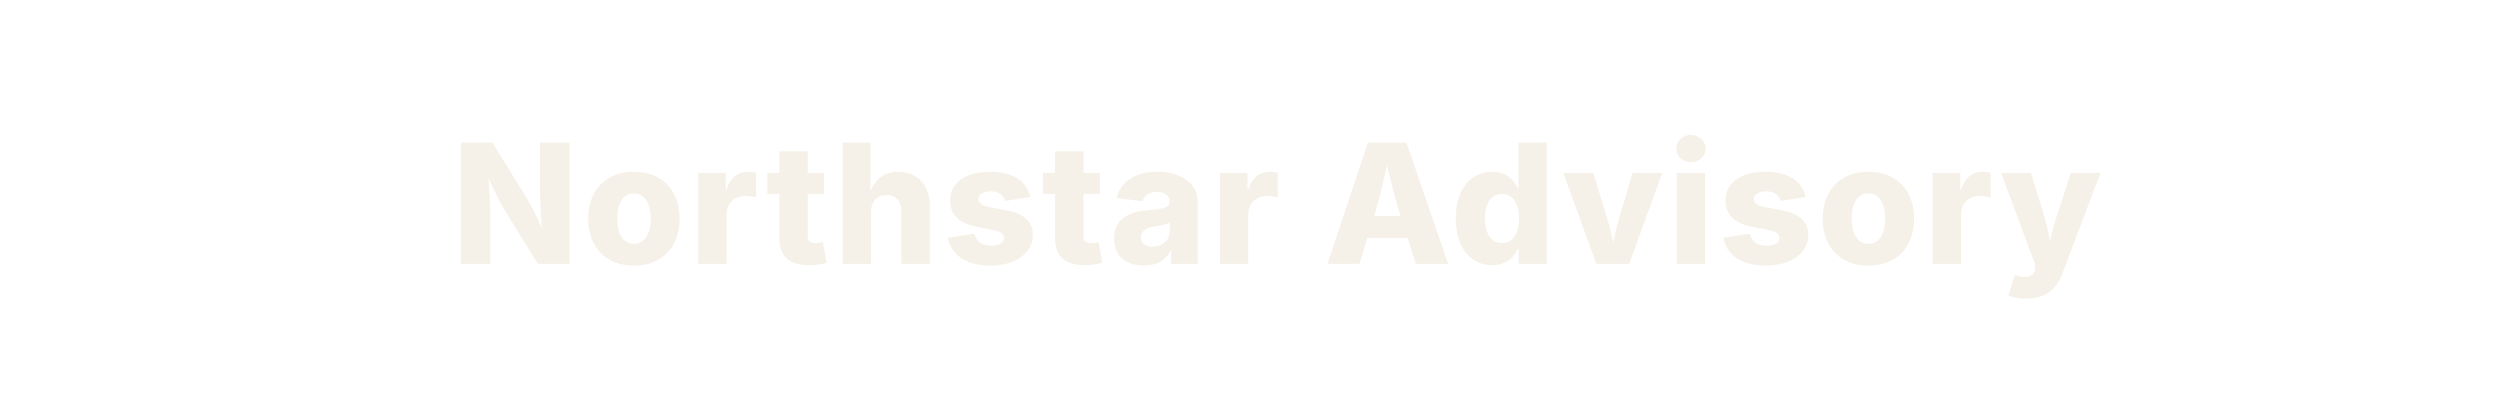
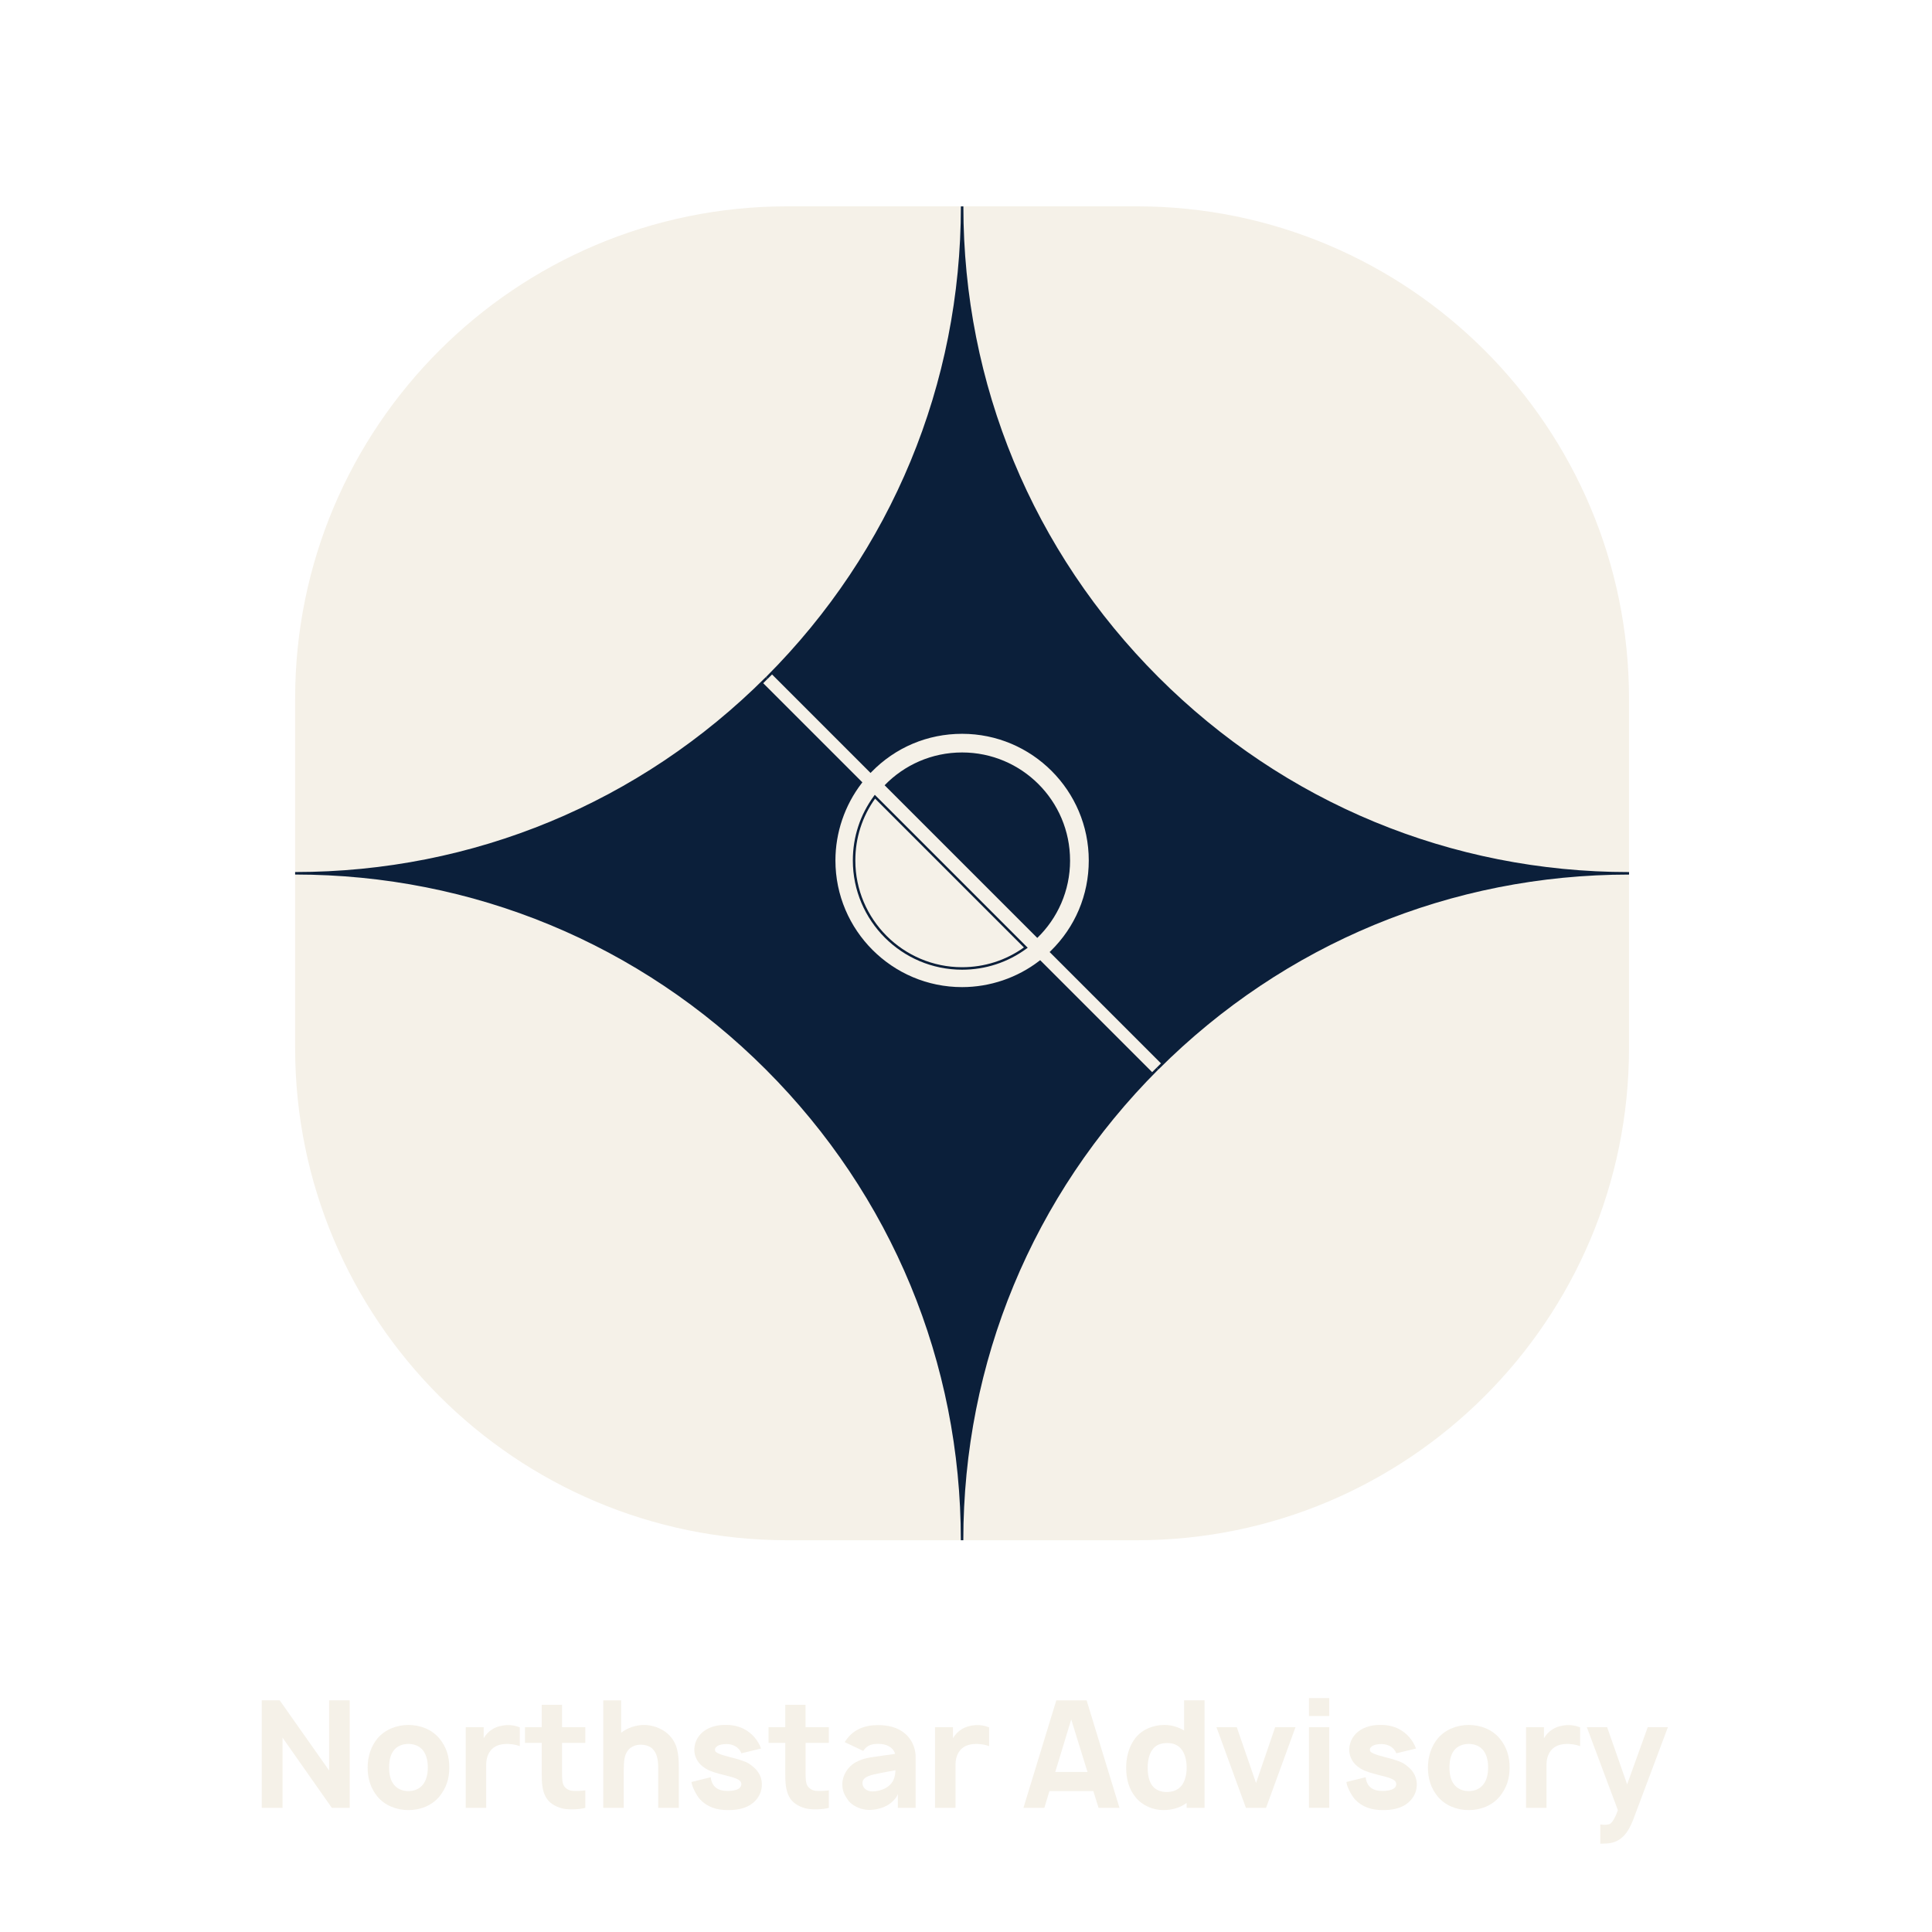
- <svg xmlns="http://www.w3.org/2000/svg" viewBox="0 0 720 120" width="720" height="120">
-   <g transform="translate(20, 20) scale(0.12, 0.12)">
-     <g transform="translate(-622, 878) scale(1, -1)">
- 
+ <svg xmlns="http://www.w3.org/2000/svg" id="Logo" width="967.75" height="967.75" viewBox="0 0 967.75 967.75">
+   <g>
+     <rect x="147.83" y="103.35" width="668.15" height="668.17" rx="246.6" ry="246.6" fill="#f5f1e8" />
+     <g>
+       <g>
+         <path d="M579.76,535.29l2.65-2.64-55.77-55.77c12.36-12.03,19.35-28.51,19.35-45.87,0-35.33-28.74-64.08-64.08-64.08-17.39,0-33.86,7-45.87,19.35l-49.34-49.34-2.65,2.65c60.46-60.46,97.85-143.98,97.85-236.23,0,184.51,149.57,334.08,334.07,334.08-92.25,0-175.76,37.39-236.22,97.85Z" fill="#0b1f3a" />
+         <path d="M580.21,535.73l-.88-.88h0s.06-.07.1-.1l2.1-2.1-55.77-55.77.45-.44c12.35-12.03,19.16-28.16,19.16-45.42,0-34.99-28.47-63.45-63.45-63.45-17.27,0-33.4,6.8-45.42,19.16l-.44.45-49.34-49.34-2.09,2.09s-.07.07-.11.11l-.88-.88.11-.11c62.91-62.97,97.56-146.66,97.56-235.68h1.25c0,89.07,34.69,172.81,97.67,235.79,62.98,62.98,146.72,97.67,235.78,97.67v1.25c-89.01,0-172.7,34.65-235.67,97.56l-.1.1ZM527.53,476.88l54.9,54.9c57.9-56.45,132.7-89.49,212.88-94.34-81.62-4.94-157.67-39.09-215.99-97.41-58.32-58.32-92.47-134.37-97.41-216-4.85,80.19-37.89,154.98-94.34,212.89l48.47,48.47c12.21-12.31,28.47-19.08,45.87-19.08,35.68,0,64.7,29.02,64.7,64.7,0,17.39-6.77,33.66-19.08,45.87Z" fill="#0b1f3a" />
+       </g>
+       <g>
+         <path d="M579.76,535.29c-60.46,60.46-97.85,143.98-97.85,236.23,0-184.51-149.57-334.08-334.08-334.08,92.25,0,175.77-37.39,236.23-97.85l-2.65,2.65,49.71,49.71c-8.59,11.15-13.29,24.9-13.29,39.07,0,35.33,28.74,64.08,64.08,64.08,14.15,0,27.92-4.7,39.07-13.29l56.14,56.14,2.65-2.65Z" fill="#0b1f3a" />
+         <path d="M482.54,771.52h-1.25c0-89.07-34.69-172.81-97.67-235.79-62.98-62.98-146.72-97.67-235.79-97.67v-1.25c89.07,0,172.81-34.69,235.79-97.67l.88.88-2.2,2.2,49.66,49.66-.33.44c-8.49,11.02-13.16,24.76-13.16,38.68,0,34.99,28.47,63.45,63.45,63.45,13.93,0,27.67-4.67,38.68-13.16l.43-.33,56.09,56.09,2.2-2.2.88.88c-62.98,62.98-97.67,146.72-97.67,235.79ZM168.51,437.44c81.63,4.94,157.67,39.09,216,97.41,58.32,58.32,92.47,134.37,97.41,216,4.85-80.18,37.89-154.98,94.34-212.89l-55.33-55.33c-11.16,8.44-24.99,13.09-39.01,13.09-35.68,0-64.7-29.02-64.7-64.7,0-14.02,4.64-27.85,13.09-39.01l-48.9-48.9c-57.9,56.45-132.7,89.49-212.89,94.34Z" fill="#0b1f3a" />
+       </g>
+       <path d="M536.01,431.01c0,15.22-6.29,28.98-16.43,38.8l-76.47-76.47c9.81-10.13,23.58-16.43,38.8-16.43,29.87,0,54.09,24.21,54.09,54.09Z" fill="#0b1f3a" />
+       <path d="M481.91,485.73c-30.17,0-54.72-24.55-54.72-54.72,0-11.74,3.65-22.9,10.57-32.3l.43-.58,76.6,76.6-.59.43c-9.41,6.91-20.57,10.57-32.3,10.57ZM438.34,400.04c-6.48,9.05-9.9,19.75-9.9,30.97,0,29.48,23.99,53.47,53.47,53.47,11.21,0,21.9-3.42,30.97-9.9l-74.54-74.54Z" fill="#0b1f3a" />
    </g>
  </g>
-   <text x="130" y="76" font-family="'Manrope', -apple-system, sans-serif" font-size="48" font-weight="800" letter-spacing="0.02em" fill="#F5F1E8">Northstar Advisory</text>
+   <g>
+     <path d="M164.86,886.86v-35.16h10.32v53.85h-8.98l-24.68-35.16v35.16h-10.4v-53.85h8.98l24.76,35.16Z" fill="#f5f1e8" />
+     <path d="M189.09,899.95c-3.44-4.19-4.94-9.05-4.94-14.59s1.72-10.7,4.94-14.59c3.74-4.41,9.57-6.73,15.48-6.73s11.74,2.24,15.48,6.73c3.59,4.26,5.01,9.13,5.01,14.59,0,5.76-1.57,10.32-5.01,14.59-3.81,4.49-9.42,6.73-15.48,6.73s-11.74-2.32-15.48-6.73ZM214.29,885.36c0-3.07-.6-6.21-2.32-8.45-1.65-2.24-4.41-3.37-7.41-3.37s-5.76,1.12-7.41,3.37c-1.72,2.24-2.24,5.39-2.24,8.45s.52,6.13,2.24,8.38c1.65,2.24,4.41,3.44,7.41,3.44s5.76-1.2,7.41-3.44c1.72-2.24,2.32-5.31,2.32-8.38Z" fill="#f5f1e8" />
+     <path d="M260.37,865.24v9.42c-2.09-.82-4.86-1.27-7.78-1.05-2.92.22-5.01,1.27-6.43,2.77-1.8,1.94-2.62,4.64-2.62,7.63v21.54h-10.25v-40.39h8.98v5.54c1.05-1.8,2.47-3.37,4.34-4.49,2.17-1.35,4.64-1.94,7.03-2.09,2.17-.15,4.49.22,6.73,1.12Z" fill="#f5f1e8" />
+     <path d="M281.53,873.02v14.66c0,3.14.07,5.46.97,6.88.9,1.42,2.54,2.32,4.11,2.47,1.94.15,4.41.07,6.58-.22v8.75c-3.22.9-8.83,1.05-11.82.22-3.67-1.05-6.51-2.84-8.08-5.83-1.72-3.22-1.94-7.11-1.94-11.52v-15.41h-8.38v-7.85h8.38v-11.22h10.17v11.22h11.67v7.85h-11.67Z" fill="#f5f1e8" />
+     <path d="M340.02,885.36v20.2h-10.32v-20.2c0-3.67-.6-7.11-2.69-9.2-1.42-1.5-3.59-2.24-6.36-2.24-1.87.07-3.44.6-4.79,1.57-1.5,1.12-2.54,2.92-2.99,5.16-.37,1.79-.45,4.56-.45,7.33v17.58h-10.25v-53.85h8.98v16.23c3.22-2.54,7.26-3.74,10.92-3.89,4.49-.15,9.28,1.57,12.49,4.49,4.79,4.41,5.46,9.8,5.46,16.83Z" fill="#f5f1e8" />
+     <path d="M371.36,878.25c-.45-1.42-1.8-2.92-3.14-3.59-1.2-.67-2.69-1.05-4.34-1.05-1.8,0-3.37.3-4.41.9-1.12.75-1.35,1.42-1.35,1.87,0,.37.15.67.22.9.6.75,2.24,1.42,4.26,2.02,2.02.6,4.34,1.2,6.36,1.72,3.37,1.05,5.31,1.5,7.93,3.67,3.29,2.54,5.01,5.98,4.71,10.1-.3,3.81-2.39,7.11-5.76,9.27-3.22,2.02-7.11,2.62-11.22,2.62-5.54,0-10.25-1.42-13.99-5.39-1.87-2.09-4.11-6.58-4.26-8.68l9.65-2.39c0,1.2.75,3.44,1.87,4.56,1.8,1.94,4.26,2.32,6.73,2.32,1.87,0,4.49-.37,5.68-1.35.75-.67.9-1.12,1.05-1.87,0-.75-.15-1.27-.67-1.8-.97-.97-2.84-1.57-4.19-1.94-2.17-.6-4.26-1.12-6.51-1.72-3.67-.97-5.91-1.94-8-3.59-2.77-2.09-4.19-5.39-4.19-8.23,0-5.09,3.14-9.12,7.41-11,3.14-1.35,6.06-1.65,8.83-1.57,2.77,0,5.83.6,8.6,2.02,3.96,2.02,7.03,5.54,8.6,9.8l-9.87,2.39Z" fill="#f5f1e8" />
+     <path d="M403.52,873.02v14.66c0,3.14.07,5.46.97,6.88.9,1.42,2.54,2.32,4.11,2.47,1.94.15,4.41.07,6.58-.22v8.75c-3.22.9-8.83,1.05-11.82.22-3.67-1.05-6.51-2.84-8.08-5.83-1.72-3.22-1.94-7.11-1.94-11.52v-15.41h-8.38v-7.85h8.38v-11.22h10.17v11.22h11.67v7.85h-11.67Z" fill="#f5f1e8" />
+     <path d="M423.12,872.64c.22-.3.52-.82.82-1.2,3.67-5.16,9.2-7.33,15.86-7.33,7.41,0,13.39,2.47,16.68,8,1.57,2.62,2.17,5.61,2.17,8.08v25.36h-8.9v-6.88c-.75,2.17-3.22,4.41-5.01,5.46-2.84,1.72-6.36,2.47-9.42,2.47-3.96,0-8.08-1.94-10.25-4.49-2.09-2.92-3.14-4.94-3.14-8.45,0-4.34,2.69-8.6,6.51-10.85,4.49-2.39,7.63-2.47,13.39-3.37l6.51-.9c-.37-1.57-1.5-2.92-2.99-3.74-1.65-.97-3.67-1.35-5.76-1.27-2.62,0-4.79.6-6.36,2.47-.3.3-.6.67-.82,1.05l-9.28-4.41ZM441.07,888.13c-4.34.82-8.9,1.65-9.05,4.86-.15,2.39,2.02,4.49,5.31,4.34,4.26-.15,9.42-2.24,10.7-7.11.45-1.65.52-3.14.52-3.52l-7.48,1.42Z" fill="#f5f1e8" />
+     <path d="M495.45,865.24v9.42c-2.09-.82-4.86-1.27-7.78-1.05-2.92.22-5.01,1.27-6.43,2.77-1.8,1.94-2.62,4.64-2.62,7.63v21.54h-10.25v-40.39h8.98v5.54c1.05-1.8,2.47-3.37,4.34-4.49,2.17-1.35,4.64-1.94,7.03-2.09,2.17-.15,4.49.22,6.73,1.12Z" fill="#f5f1e8" />
+     <path d="M547.65,897.18h-21.99l-2.54,8.38h-10.47l16.46-53.85h15.18l16.46,53.85h-10.47l-2.62-8.38ZM544.73,887.6l-8.15-26.33-8,26.33h16.16Z" fill="#f5f1e8" />
+     <path d="M603.37,851.7v53.85h-8.98v-2.47c-3.14,2.39-7.18,3.59-11.67,3.59-5.31,0-10.62-2.32-13.91-6.43-3.44-4.19-4.71-9.35-4.71-14.89s1.57-10.92,4.71-14.88c3.44-4.26,8.83-6.43,14.44-6.43,3.59,0,7.03,1.05,9.87,2.77v-15.11h10.25ZM594.4,885.36c0-3.67-.9-7.18-2.84-9.42-1.65-1.94-4.04-2.84-6.81-2.84-3.37,0-5.98.97-7.7,3.59-1.42,2.09-2.17,5.24-2.17,8.68s.6,6.58,2.02,8.68c1.72,2.62,4.64,3.59,7.48,3.59s5.39-.9,7.18-2.84c1.94-2.17,2.84-5.76,2.84-9.42Z" fill="#f5f1e8" />
+     <path d="M648.92,865.16l-14.74,40.39h-10.1l-14.74-40.39h10.17l9.65,27.97,9.57-27.97h10.17Z" fill="#f5f1e8" />
+     <path d="M665.83,850.58v8.98h-10.17v-8.98h10.17ZM665.83,865.16v40.39h-10.17v-40.39h10.17Z" fill="#f5f1e8" />
+     <path d="M699.41,878.25c-.45-1.42-1.8-2.92-3.14-3.59-1.2-.67-2.69-1.05-4.34-1.05-1.8,0-3.37.3-4.41.9-1.12.75-1.35,1.42-1.35,1.87,0,.37.15.67.22.9.6.75,2.24,1.42,4.26,2.02,2.02.6,4.34,1.2,6.36,1.72,3.37,1.05,5.31,1.5,7.93,3.67,3.29,2.54,5.01,5.98,4.71,10.1-.3,3.81-2.39,7.11-5.76,9.27-3.22,2.02-7.11,2.62-11.22,2.62-5.54,0-10.25-1.42-13.99-5.39-1.87-2.09-4.11-6.58-4.26-8.68l9.65-2.39c0,1.2.75,3.44,1.87,4.56,1.8,1.94,4.26,2.32,6.73,2.32,1.87,0,4.49-.37,5.68-1.35.75-.67.9-1.12,1.05-1.87,0-.75-.15-1.27-.67-1.8-.97-.97-2.84-1.57-4.19-1.94-2.17-.6-4.26-1.12-6.51-1.72-3.67-.97-5.91-1.94-8-3.59-2.77-2.09-4.19-5.39-4.19-8.23,0-5.09,3.14-9.12,7.41-11,3.14-1.35,6.06-1.65,8.83-1.57,2.77,0,5.83.6,8.6,2.02,3.96,2.02,7.03,5.54,8.6,9.8l-9.87,2.39Z" fill="#f5f1e8" />
+     <path d="M720.2,899.95c-3.44-4.19-4.94-9.05-4.94-14.59s1.72-10.7,4.94-14.59c3.74-4.41,9.57-6.73,15.48-6.73s11.74,2.24,15.48,6.73c3.59,4.26,5.01,9.13,5.01,14.59,0,5.76-1.57,10.32-5.01,14.59-3.81,4.49-9.42,6.73-15.48,6.73s-11.74-2.32-15.48-6.73ZM745.41,885.36c0-3.07-.6-6.21-2.32-8.45-1.65-2.24-4.41-3.37-7.4-3.37s-5.76,1.12-7.41,3.37c-1.72,2.24-2.24,5.39-2.24,8.45s.52,6.13,2.24,8.38c1.65,2.24,4.41,3.44,7.41,3.44s5.76-1.2,7.4-3.44c1.72-2.24,2.32-5.31,2.32-8.38Z" fill="#f5f1e8" />
+     <path d="M791.48,865.24v9.42c-2.09-.82-4.86-1.27-7.78-1.05-2.92.22-5.01,1.27-6.43,2.77-1.8,1.94-2.62,4.64-2.62,7.63v21.54h-10.25v-40.39h8.98v5.54c1.05-1.8,2.47-3.37,4.34-4.49,2.17-1.35,4.64-1.94,7.03-2.09,2.17-.15,4.49.22,6.73,1.12Z" fill="#f5f1e8" />
+     <path d="M835.46,865.16l-17.2,45.85c-1.57,4.19-3.59,7.85-6.43,9.95-2.92,2.24-6.06,2.54-9.72,2.54h-.52v-9.65l1.12.15c1.2.15,3.07,0,3.81-.45,1.12-.67,2.62-3.22,3.89-6.81l-15.56-41.59h10.17l10.02,28.65,10.32-28.65h10.1Z" fill="#f5f1e8" />
+   </g>
</svg>
